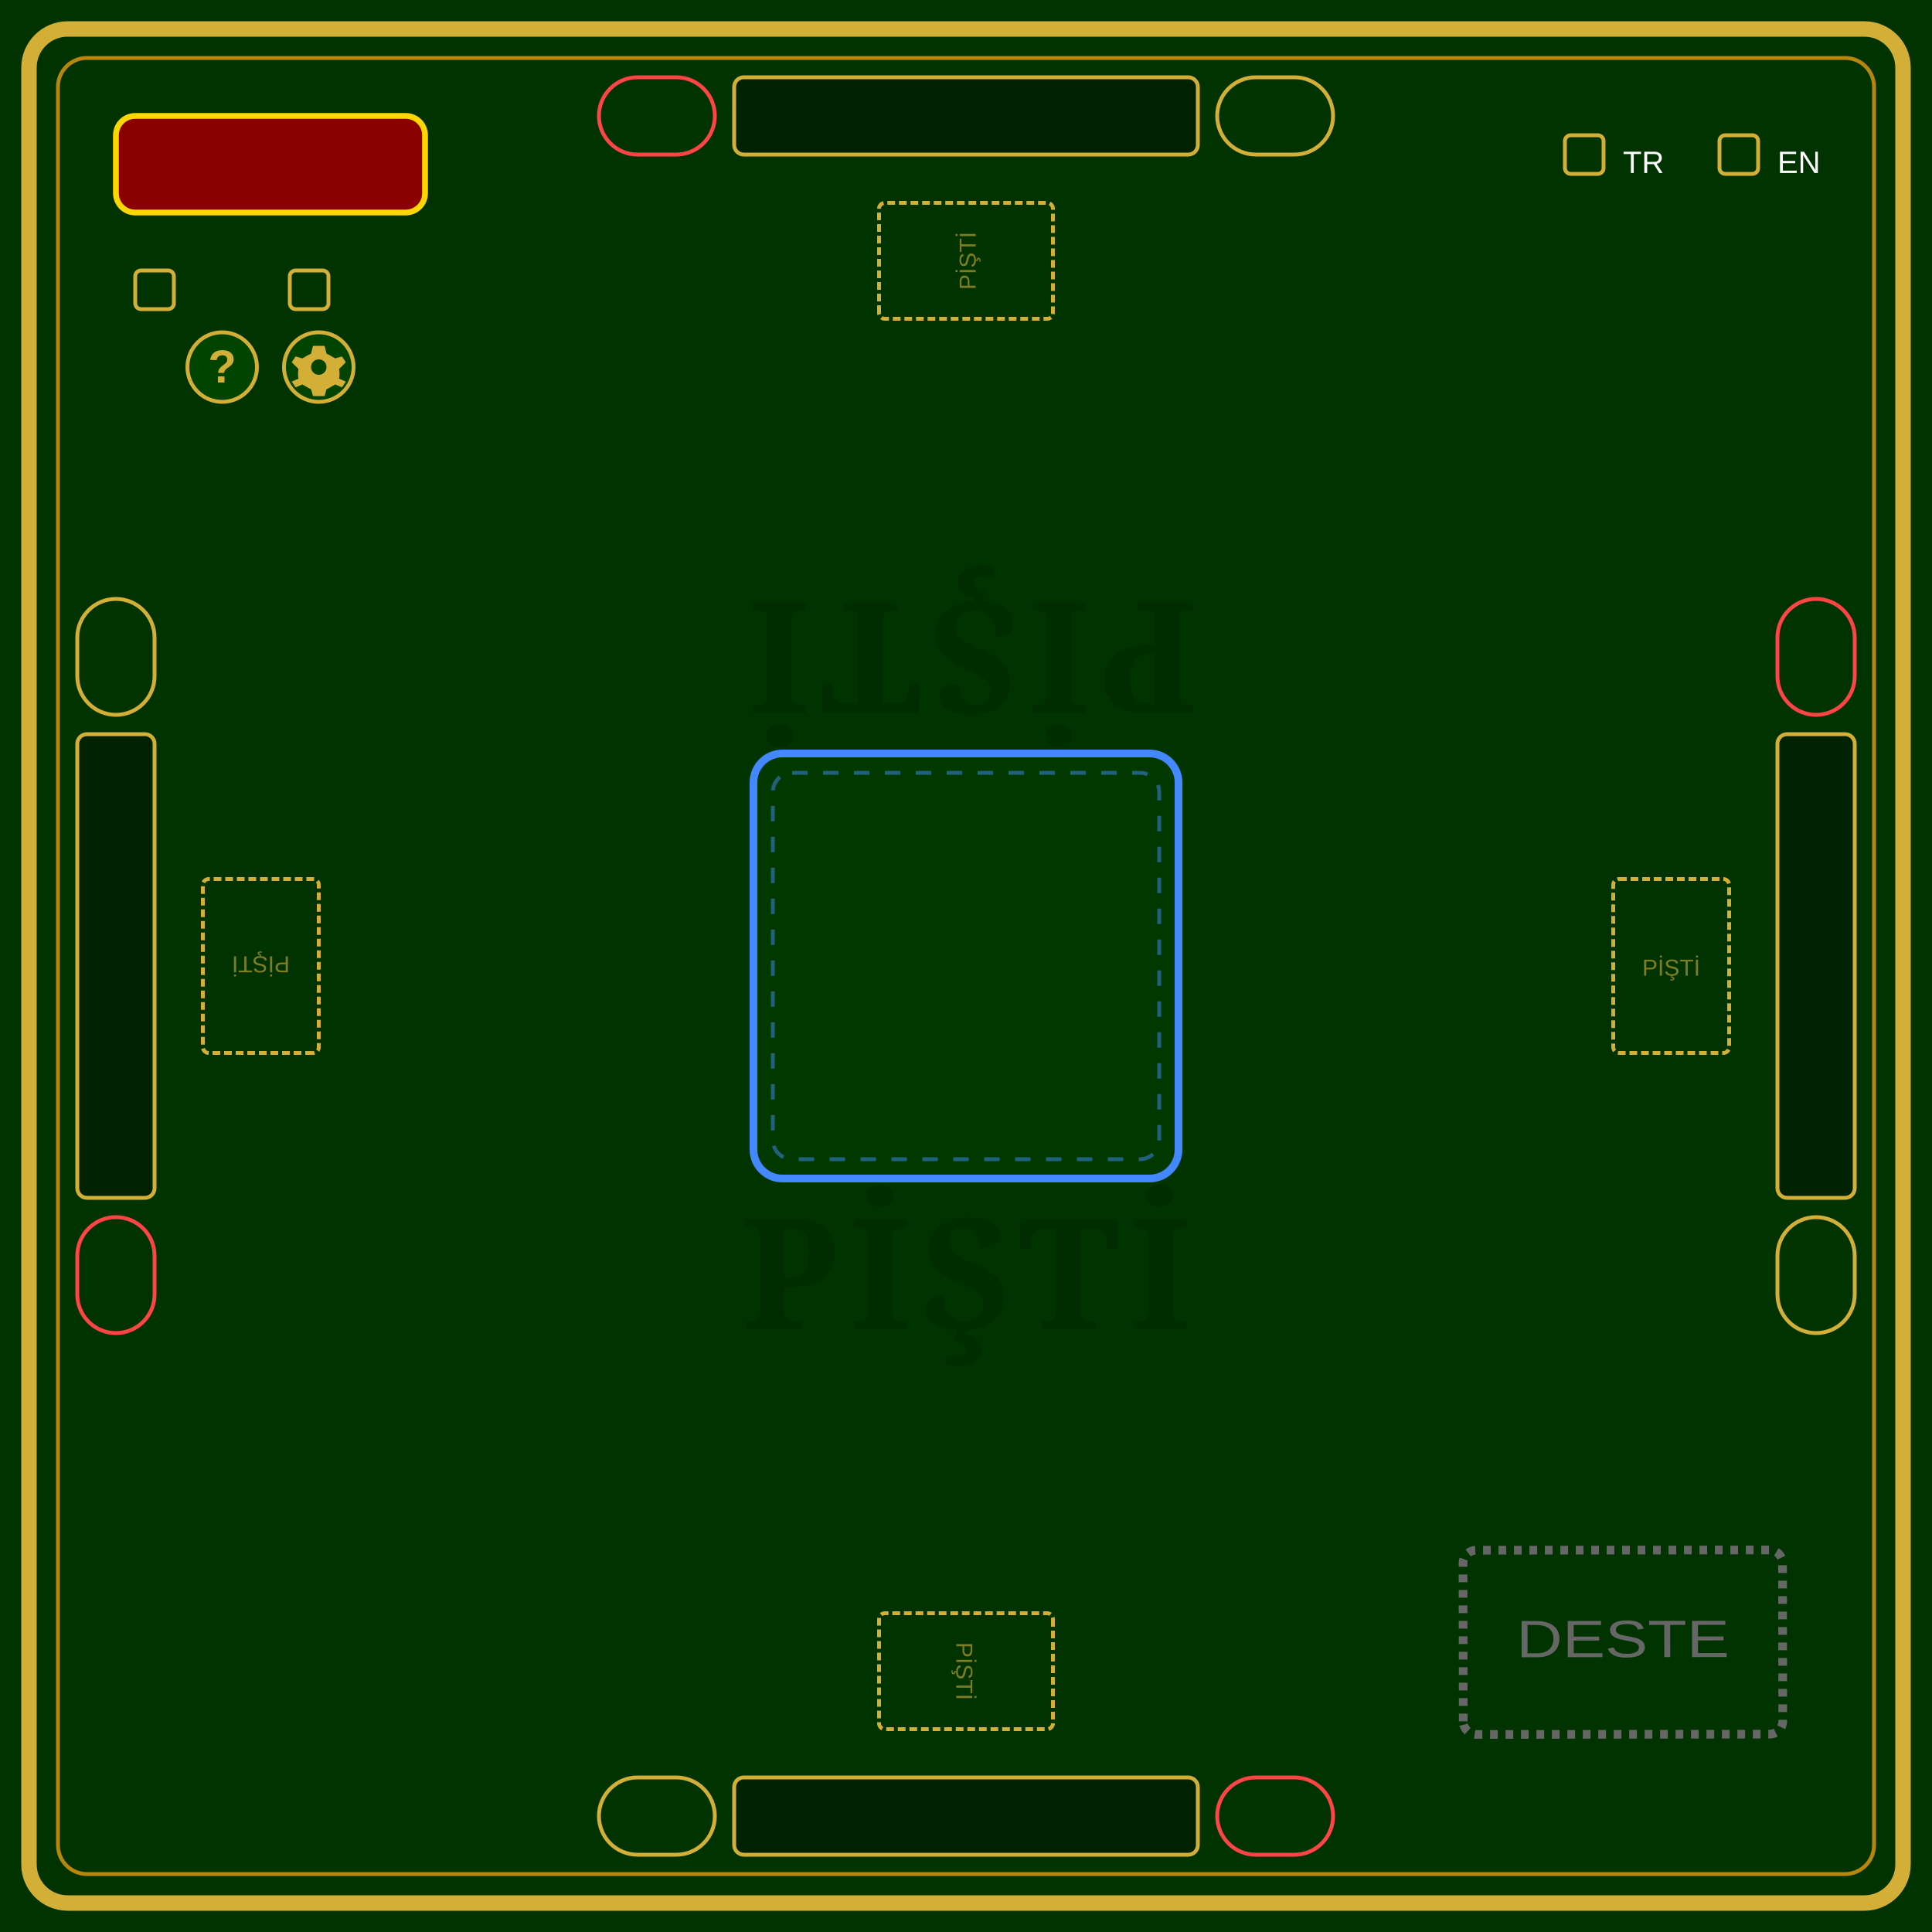
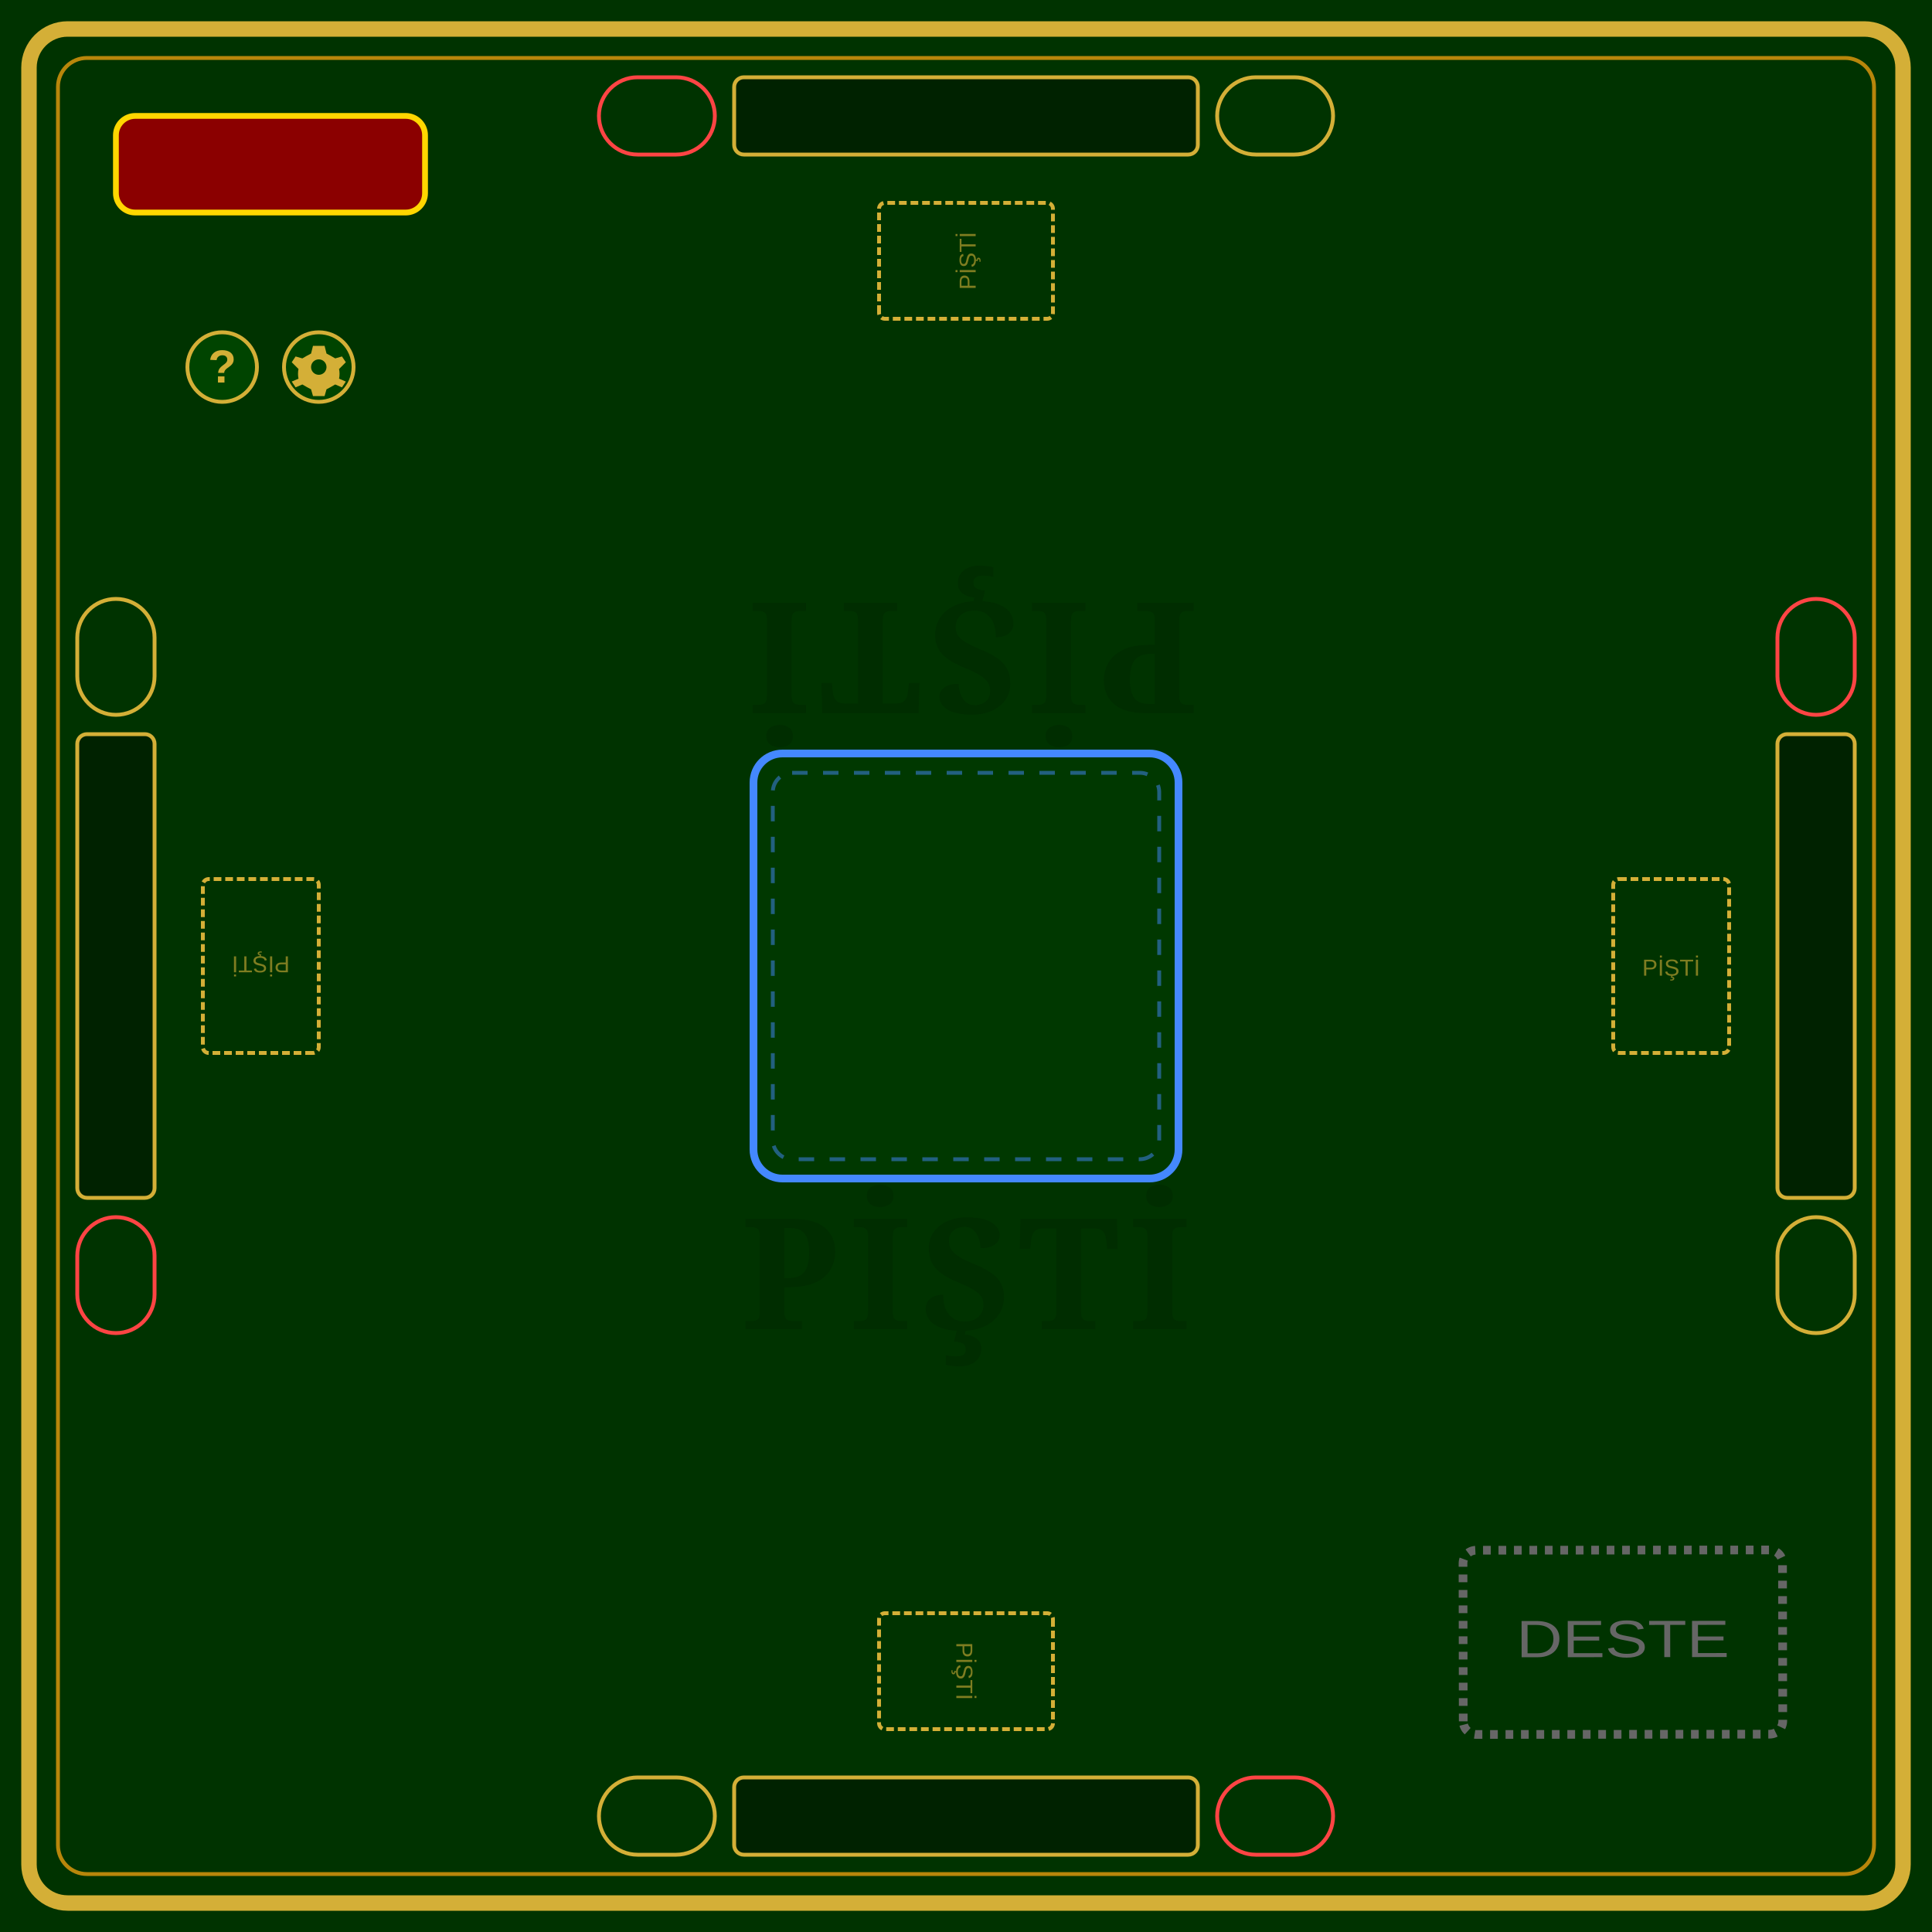
<svg xmlns="http://www.w3.org/2000/svg" width="1000" height="1000" viewBox="0 0 1000 1000" version="1.1" id="svg33">
  <defs id="defs33" />
  <rect x="0" y="0" width="1000" height="1000" fill="#003300" id="rect1" />
  <rect x="15" y="15" width="970" height="970" rx="20" fill="none" stroke="#D4AF37" stroke-width="8" id="rect2" />
  <rect x="30" y="30" width="940" height="940" rx="15" fill="none" stroke="#B8860B" stroke-width="2" id="rect3" />
  <rect x="390" y="390" width="220" height="220" rx="15" fill="#004400" stroke="#4488FF" stroke-width="4" fill-opacity="0.3" id="rect4" />
  <rect x="400" y="400" width="200" height="200" rx="10" fill="none" stroke="#4488FF" stroke-width="2" stroke-dasharray="8,8" opacity="0.5" id="rect5" />
  <rect x="-898.513" y="756.067" width="95.353" height="165.382" rx="6.811" fill="none" stroke="#666666" stroke-width="4.503" stroke-dasharray="4, 4" id="rect6" transform="matrix(-0.001463,-0.9999989,0.9999995,-9.9250929e-4,0,0)" />
  <text x="761.219" y="937.503" font-family="Arial" font-size="30.019px" fill="#666666" text-anchor="middle" dominant-baseline="middle" transform="matrix(1.10186,-0.00109361,0.00132774,0.907555,0,0)" id="text6" style="stroke-width:1.501">DESTE</text>
  <g transform="translate(60, 60)" id="g14">
    <rect x="0" y="0" width="160" height="50" rx="10" fill="#8B0000" stroke="#FFD700" stroke-width="3" id="rect7" />
    <g transform="translate(0, 70)" id="g10">
-       <rect x="10" y="10" width="20" height="20" rx="3" fill="none" stroke="#D4AF37" stroke-width="2" id="rect8" />
-       <rect x="90" y="10" width="20" height="20" rx="3" fill="none" stroke="#D4AF37" stroke-width="2" id="rect9" />
-     </g>
+       </g>
    <g transform="translate(35, 110)" id="g11">
      <circle cx="20" cy="20" r="18" fill="#004400" stroke="#D4AF37" stroke-width="2" id="circle10" />
      <text x="20" y="28" font-family="Arial" font-weight="bold" font-size="24" fill="#D4AF37" text-anchor="middle" id="text11">?</text>
    </g>
    <g transform="translate(85, 110)" id="g13">
      <circle cx="20" cy="20" r="18" fill="#004400" stroke="#D4AF37" stroke-width="2" id="circle11" />
      <g transform="translate(20, 20)" id="g12">
        <path d="M-3 -11 L3 -11 L4 -7 Q6 -6 8.5 -4.5 L12 -5.5 L14 -2.5 L10.5 1 Q11 3.5 10.5 6 L14 7.5 L12 10.5 L8.5 9 Q6 10.5 4 11.5 L3 15 L-3 15 L-4 11.5 Q-6 10.5 -8.5 9 L-12 10.5 L-14 7.5 L-10.5 6 Q-11 3.5 -10.5 1 L-14 -2.5 L-12 -5.5 L-8.5 -4.5 Q-6 -6 -4 -7 Z M0 -4 A4 4 0 0 0 0 4 A4 4 0 0 0 0 -4 Z" fill="#D4AF37" id="path11" />
      </g>
    </g>
  </g>
  <g transform="translate(800, 60)" id="g16">
-     <rect x="10" y="10" width="20" height="20" rx="3" fill="none" stroke="#D4AF37" stroke-width="2" id="rect14" />
-     <text x="40" y="25" font-family="Arial" font-size="16" fill="#FFF" dominant-baseline="middle" id="text15">TR</text>
-     <rect x="90" y="10" width="20" height="20" rx="3" fill="none" stroke="#D4AF37" stroke-width="2" id="rect15" />
-     <text x="120" y="25" font-family="Arial" font-size="16" fill="#FFF" bold="true" dominant-baseline="middle" id="text16">EN</text>
-   </g>
+    </g>
  <g transform="translate(500, 920)" id="g20">
    <rect x="-120" y="0" width="240" height="40" rx="5" fill="#002200" stroke="#D4AF37" stroke-width="2" id="rect16" />
    <rect x="-190" y="0" width="60" height="40" rx="20" fill="none" stroke="#D4AF37" stroke-width="2" id="rect17" />
    <rect x="130" y="0" width="60" height="40" rx="20" fill="none" stroke="#FF4444" stroke-width="2" id="rect18" />
    <g transform="translate(0, -55) rotate(90)" id="g19">
      <rect x="-30" y="-45" width="60" height="90" rx="3" fill="none" stroke="#D4AF37" stroke-width="2" stroke-dasharray="4,2" id="rect19" />
      <text x="0" y="5" font-family="Arial" font-size="12" fill="#D4AF37" opacity="0.6" text-anchor="middle" id="text19">PİŞTİ</text>
    </g>
  </g>
  <g transform="translate(500, 80) rotate(180)" id="g24">
    <rect x="-120" y="0" width="240" height="40" rx="5" fill="#002200" stroke="#D4AF37" stroke-width="2" id="rect20" />
    <rect x="-190" y="0" width="60" height="40" rx="20" fill="none" stroke="#D4AF37" stroke-width="2" id="rect21" />
    <rect x="130" y="0" width="60" height="40" rx="20" fill="none" stroke="#FF4444" stroke-width="2" id="rect22" />
    <g transform="translate(0, -55) rotate(90)" id="g23">
      <rect x="-30" y="-45" width="60" height="90" rx="3" fill="none" stroke="#D4AF37" stroke-width="2" stroke-dasharray="4,2" id="rect23" />
      <text x="0" y="5" font-family="Arial" font-size="12" fill="#D4AF37" opacity="0.6" text-anchor="middle" id="text23">PİŞTİ</text>
    </g>
  </g>
  <g transform="translate(80, 500) rotate(90)" id="g28">
    <rect x="-120" y="0" width="240" height="40" rx="5" fill="#002200" stroke="#D4AF37" stroke-width="2" id="rect24" />
    <rect x="-190" y="0" width="60" height="40" rx="20" fill="none" stroke="#D4AF37" stroke-width="2" id="rect25" />
    <rect x="130" y="0" width="60" height="40" rx="20" fill="none" stroke="#FF4444" stroke-width="2" id="rect26" />
    <g transform="translate(0, -55) rotate(90)" id="g27">
      <rect x="-30" y="-45" width="60" height="90" rx="3" fill="none" stroke="#D4AF37" stroke-width="2" stroke-dasharray="4,2" id="rect27" />
      <text x="0" y="5" font-family="Arial" font-size="12" fill="#D4AF37" opacity="0.6" text-anchor="middle" id="text27">PİŞTİ</text>
    </g>
  </g>
  <g transform="translate(920, 500) rotate(-90)" id="g32">
    <rect x="-120" y="0" width="240" height="40" rx="5" fill="#002200" stroke="#D4AF37" stroke-width="2" id="rect28" />
    <rect x="-190" y="0" width="60" height="40" rx="20" fill="none" stroke="#D4AF37" stroke-width="2" id="rect29" />
    <rect x="130" y="0" width="60" height="40" rx="20" fill="none" stroke="#FF4444" stroke-width="2" id="rect30" />
    <g transform="translate(0, -55) rotate(90)" id="g31">
      <rect x="-30" y="-45" width="60" height="90" rx="3" fill="none" stroke="#D4AF37" stroke-width="2" stroke-dasharray="4,2" id="rect31" />
      <text x="0" y="5" font-family="Arial" font-size="12" fill="#D4AF37" opacity="0.6" text-anchor="middle" id="text31">PİŞTİ</text>
    </g>
  </g>
  <text x="500" y="688.037" font-family="Georgia, serif" font-weight="bold" font-size="80px" fill="#002200" stroke="none" text-anchor="middle" letter-spacing="5" opacity="0.4" id="text32">PİŞTİ</text>
  <text x="-503.681" y="-311.963" font-family="Georgia, serif" font-weight="bold" font-size="80px" fill="#002200" stroke="none" text-anchor="middle" letter-spacing="5" opacity="0.4" transform="scale(-1)" id="text33">PİŞTİ</text>
</svg>
